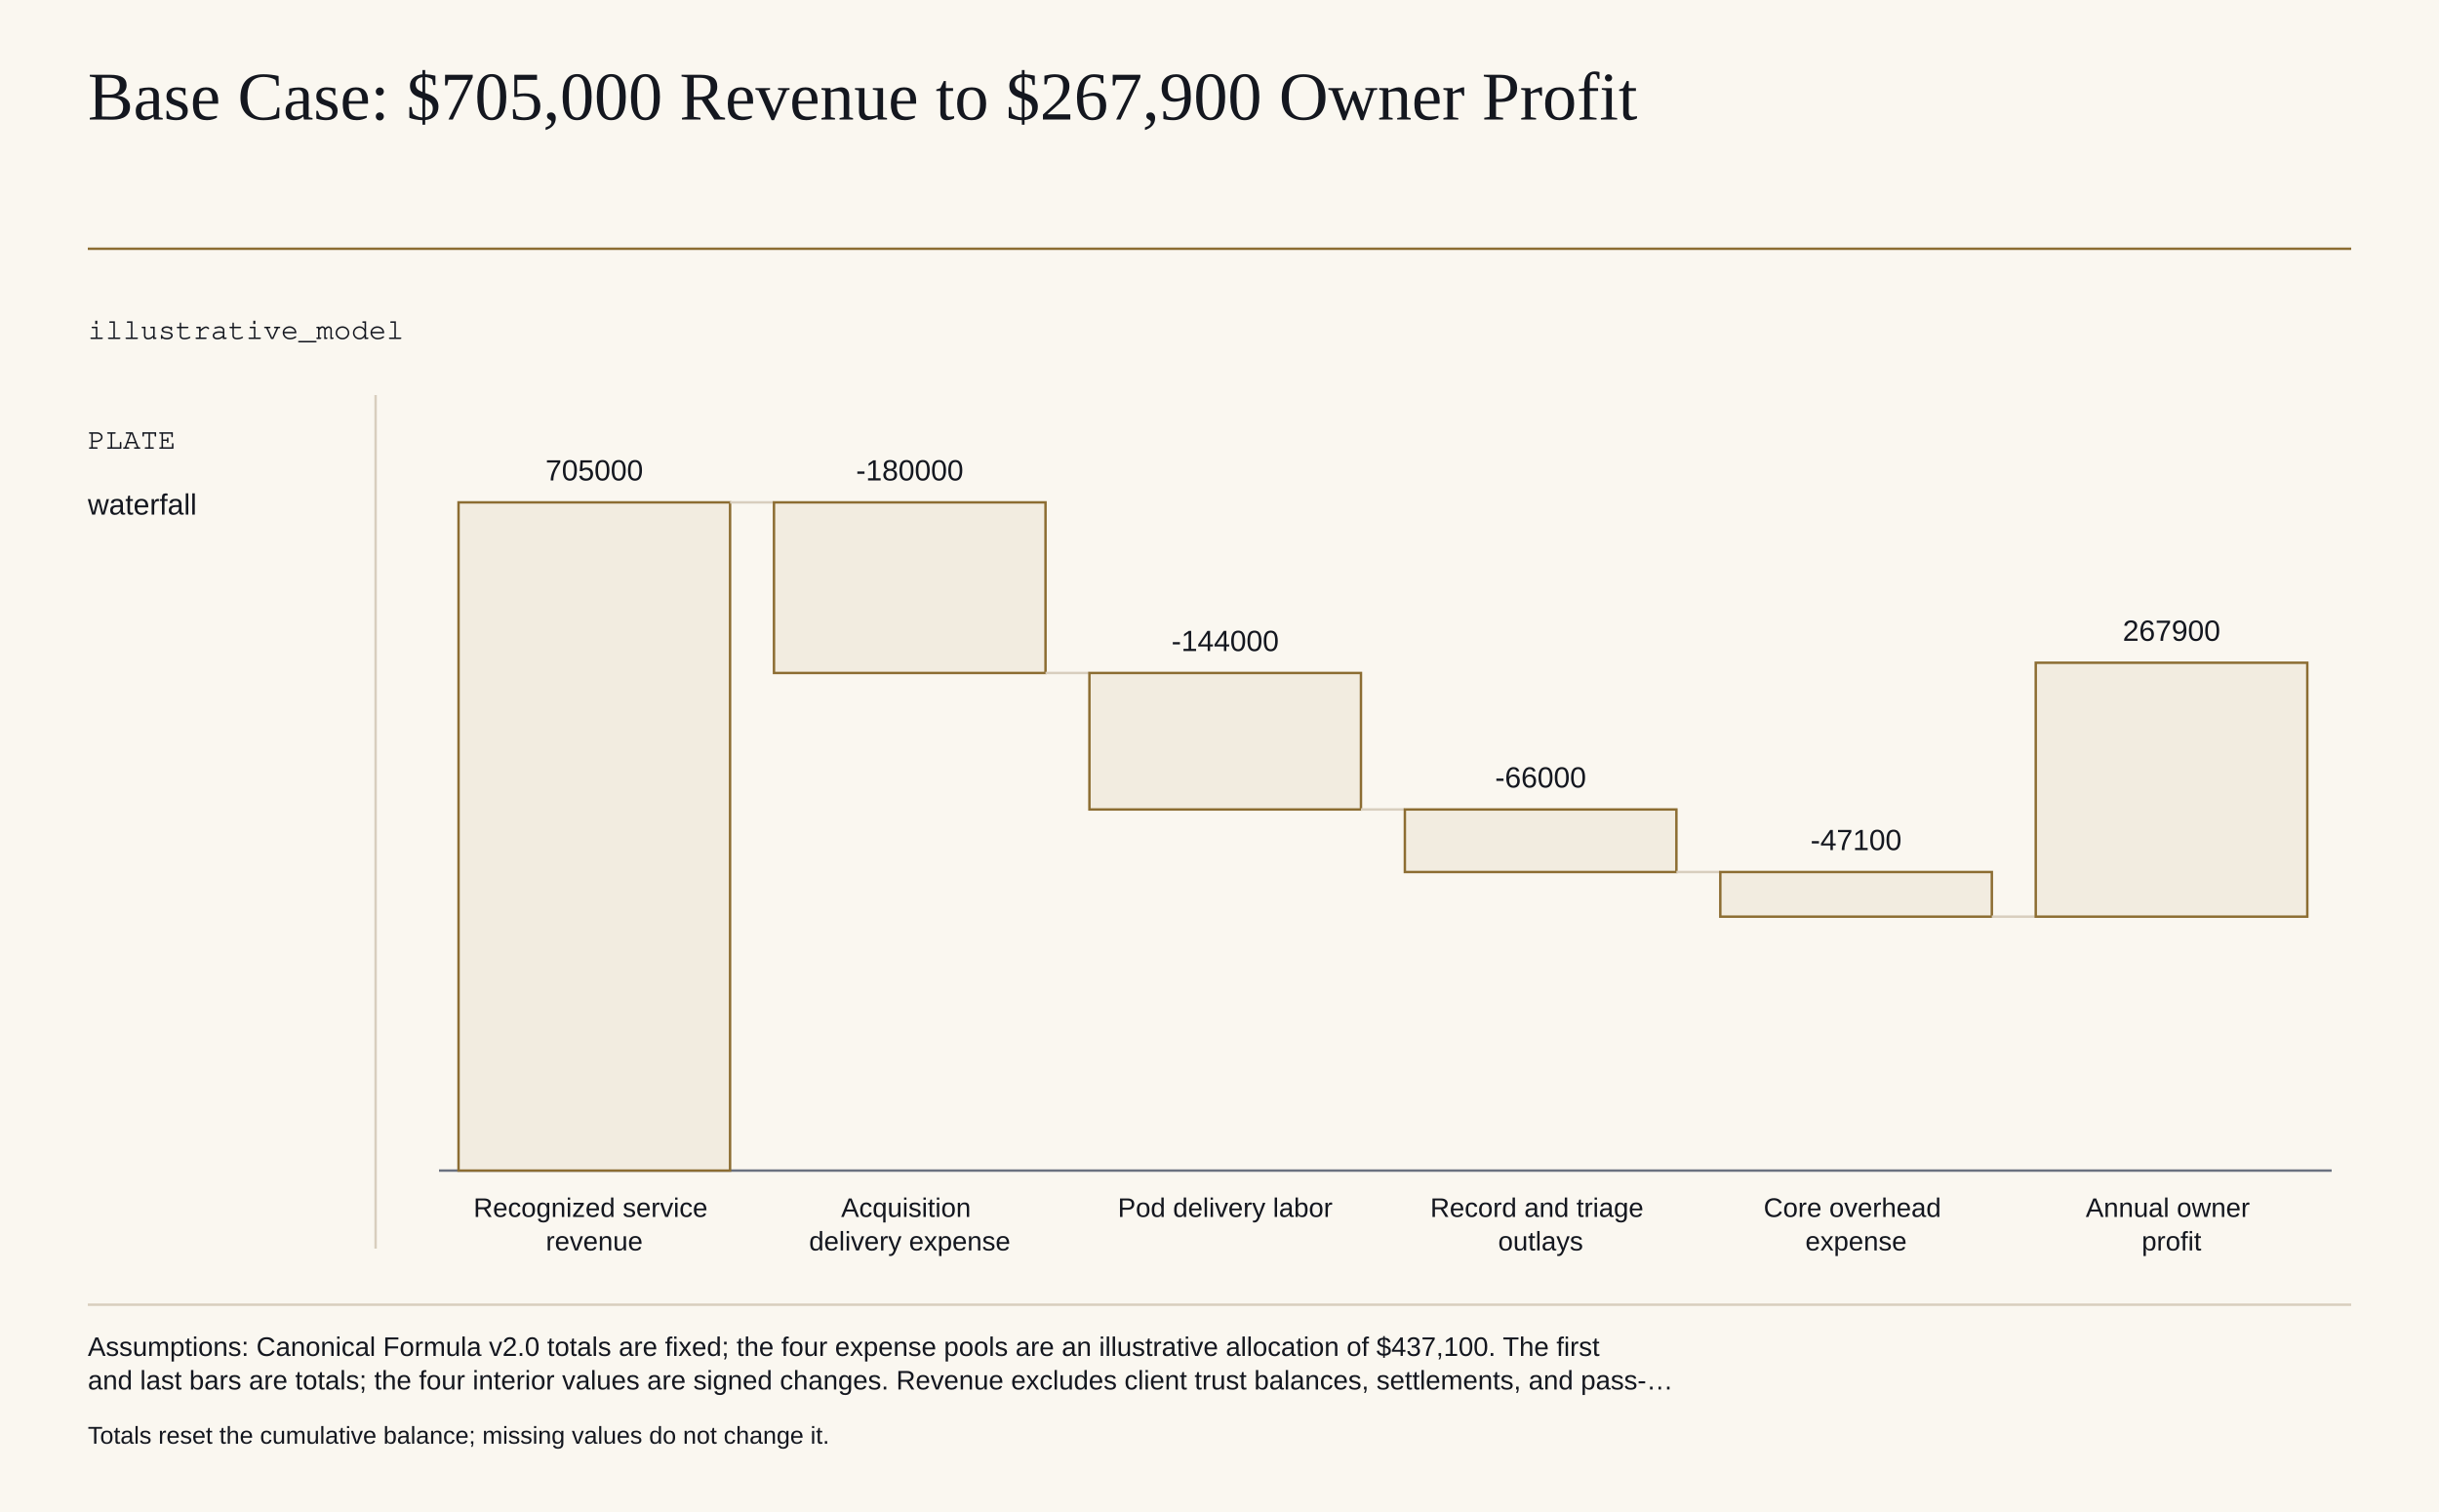
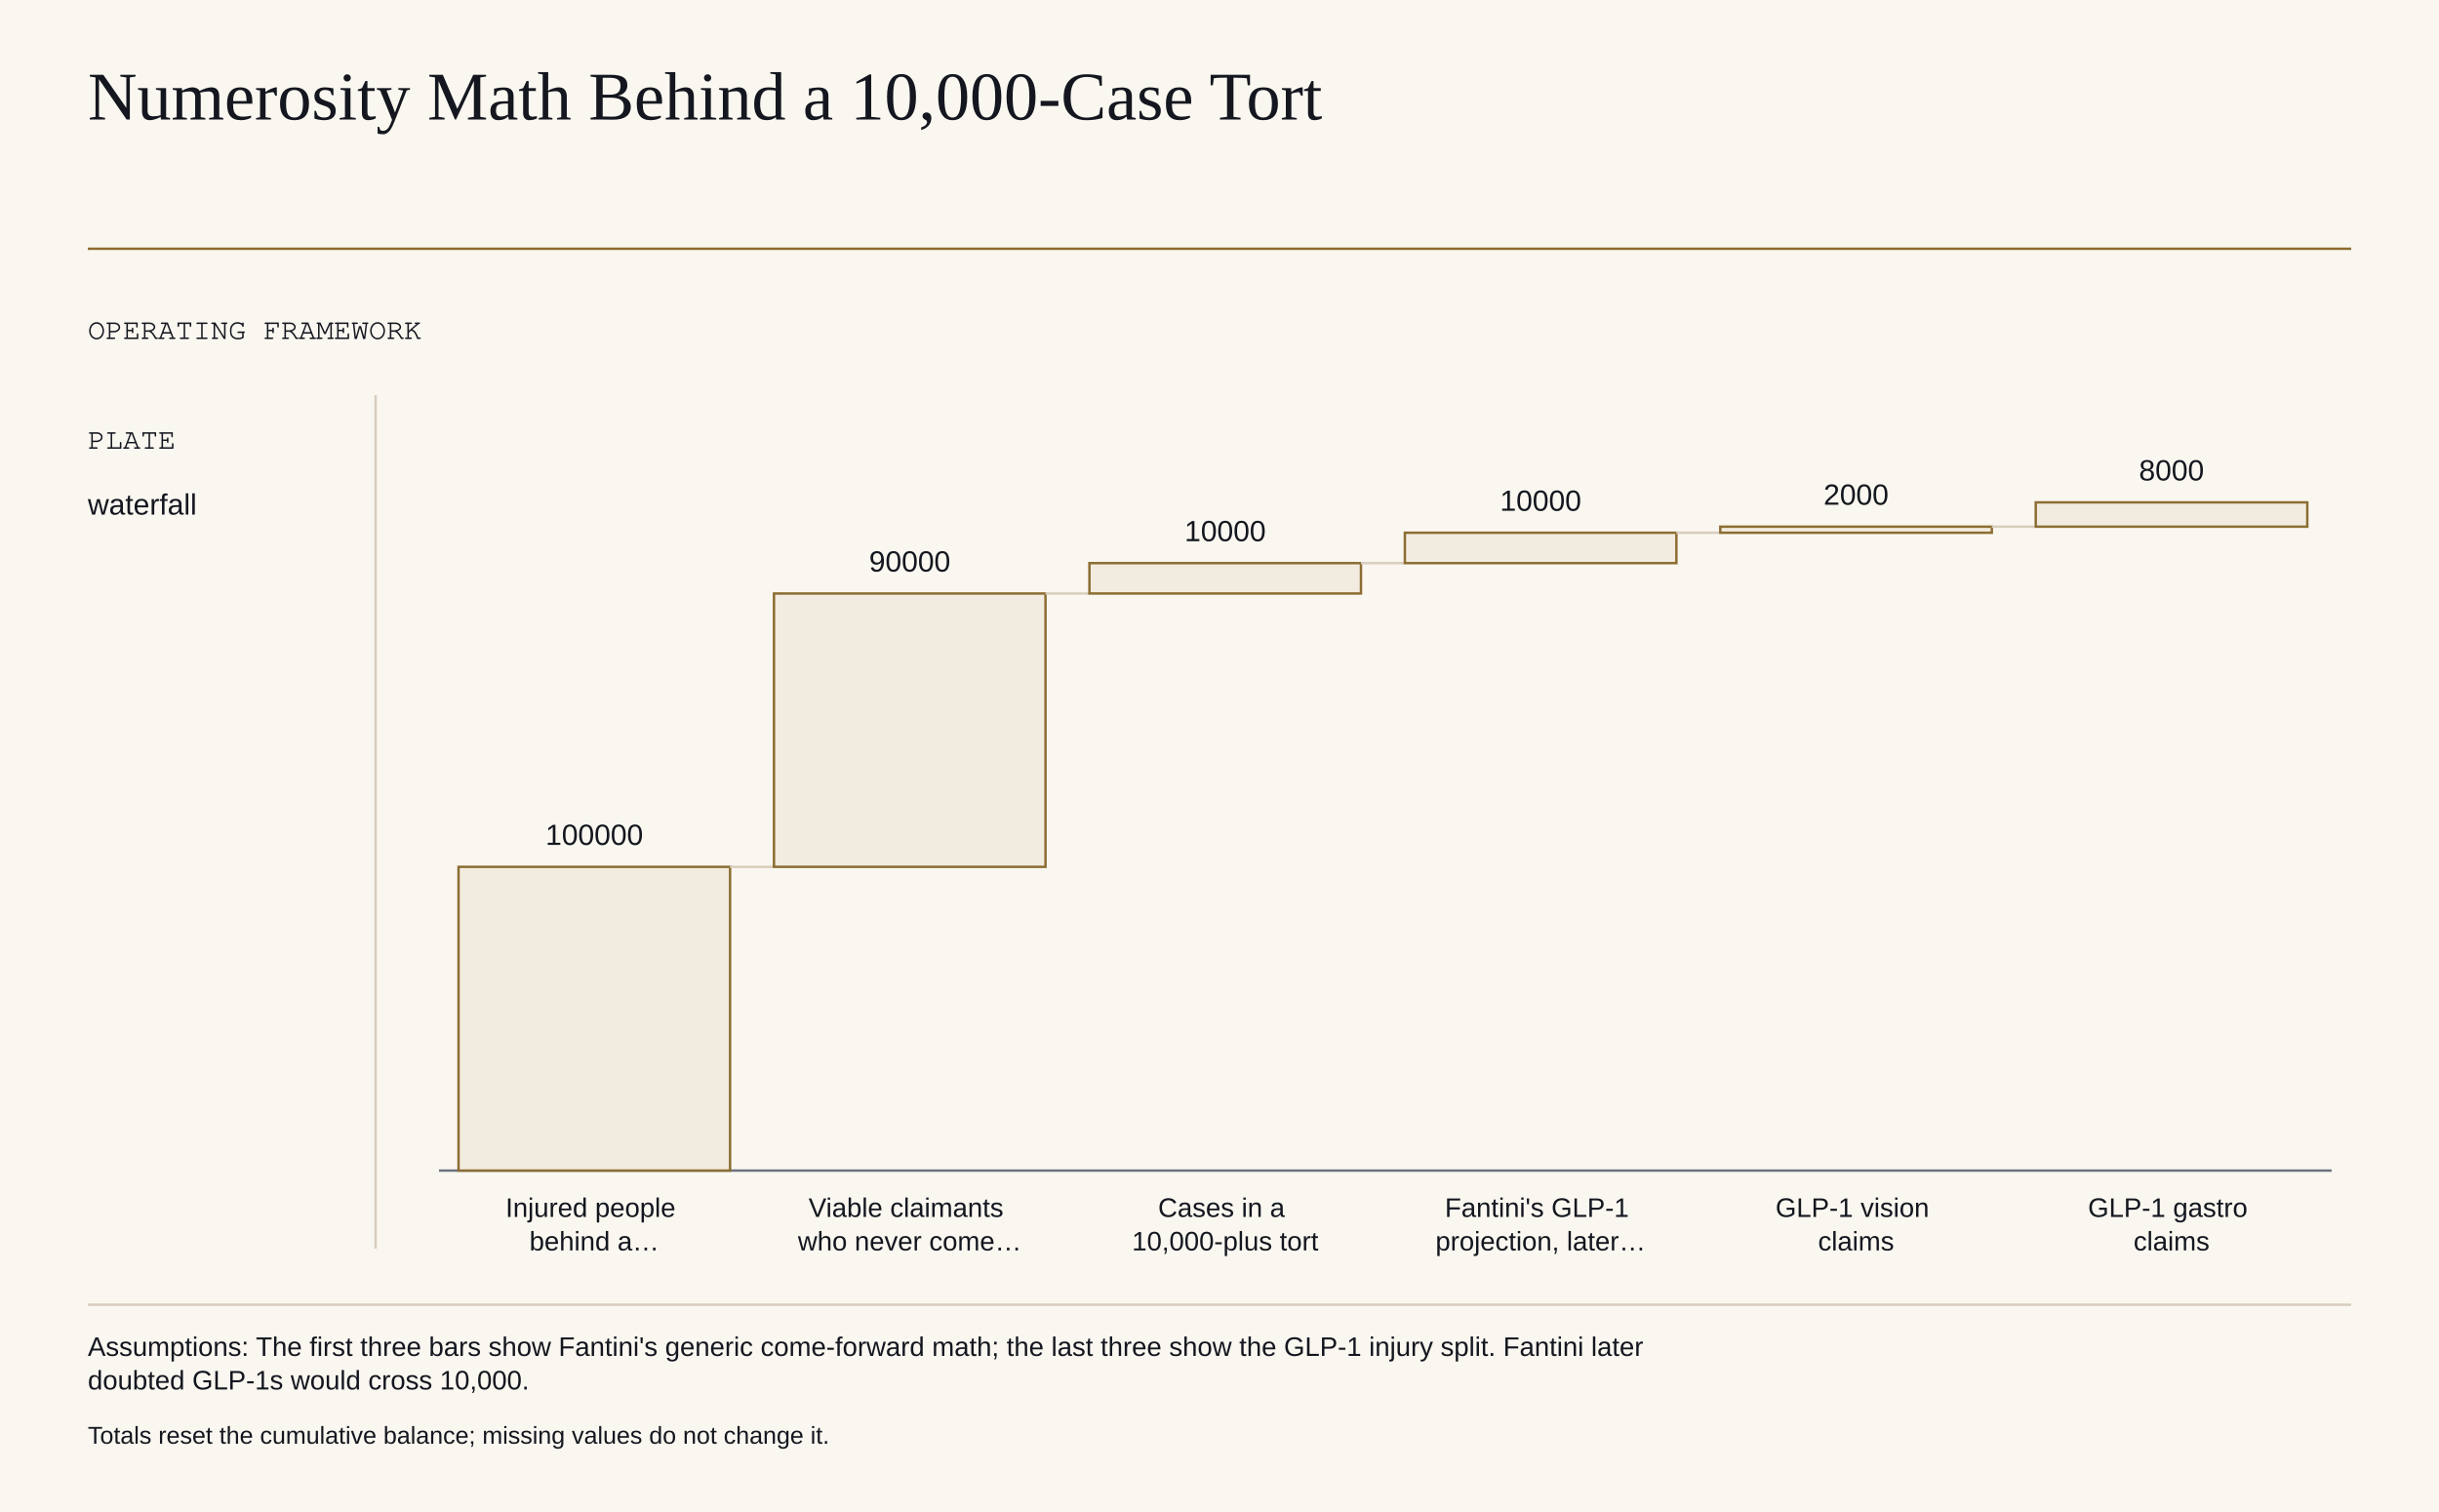
<svg xmlns="http://www.w3.org/2000/svg" viewBox="0 0 1000 620" role="img">
  <rect x="0" y="0" width="1000" height="620" fill="#FAF7F0" stroke="none" stroke-width="1" />
  <text x="36" y="49" font-family="Georgia, 'Times New Roman', serif" font-size="28" fill="#14171F" text-anchor="start" style="font-variant-numeric:tabular-nums">
-     <tspan x="36" dy="0">Base Case: $705,000 Revenue to $267,900 Owner Profit</tspan>
+     <tspan x="36" dy="0">Numerosity Math Behind a 10,000-Case Tort</tspan>
  </text>
  <line x1="36" y1="102" x2="964" y2="102" stroke="#8C6D32" stroke-width="1" />
  <text x="36" y="139" font-family="Courier, monospace" font-size="12" fill="#14171F" text-anchor="start" style="font-variant-numeric:tabular-nums">
-     <tspan x="36" dy="0">illustrative_model</tspan>
+     <tspan x="36" dy="0">OPERATING FRAMEWORK</tspan>
  </text>
  <line x1="154" y1="162" x2="154" y2="512" stroke="#D8CEBE" stroke-width="1" />
  <text x="36" y="184" font-family="Courier, monospace" font-size="12" fill="#14171F" text-anchor="start" style="font-variant-numeric:tabular-nums">
    <tspan x="36" dy="0">PLATE</tspan>
  </text>
  <text x="36" y="211" font-family="Arial, Helvetica, sans-serif" font-size="12" fill="#14171F" text-anchor="start" style="font-variant-numeric:tabular-nums">
    <tspan x="36" dy="0">waterfall</tspan>
  </text>
  <line x1="180" y1="480.0" x2="956" y2="480.0" stroke="#6B7280" stroke-width="1" />
-   <rect x="188.0" y="206.0" width="111.333" height="274.0" fill="#F2ECE0" stroke="#8C6D32" stroke-width="1" />
-   <text x="243.667" y="197.0" font-family="Arial, Helvetica, sans-serif" font-size="12" fill="#14171F" text-anchor="middle" style="font-variant-numeric:tabular-nums">
-     <tspan x="243.667" dy="0">705000</tspan>
+   <rect x="188.0" y="355.455" width="111.333" height="124.545" fill="#F2ECE0" stroke="#8C6D32" stroke-width="1" />
+   <text x="243.667" y="346.455" font-family="Arial, Helvetica, sans-serif" font-size="12" fill="#14171F" text-anchor="middle" style="font-variant-numeric:tabular-nums">
+     <tspan x="243.667" dy="0">100000</tspan>
  </text>
  <text x="243.667" y="499" font-family="Arial, Helvetica, sans-serif" font-size="11" fill="#14171F" text-anchor="middle" style="font-variant-numeric:tabular-nums">
-     <tspan x="243.667" dy="0">Recognized service</tspan>
-     <tspan x="243.667" dy="13.75">revenue</tspan>
+     <tspan x="243.667" dy="0">Injured people</tspan>
+     <tspan x="243.667" dy="13.75">behind a…</tspan>
  </text>
-   <line x1="299.333" y1="206.0" x2="317.333" y2="206.0" stroke="#D8CEBE" stroke-width="1" />
-   <rect x="317.333" y="206.0" width="111.333" height="69.957" fill="#F2ECE0" stroke="#8C6D32" stroke-width="1" />
-   <text x="373" y="197.0" font-family="Arial, Helvetica, sans-serif" font-size="12" fill="#14171F" text-anchor="middle" style="font-variant-numeric:tabular-nums">
-     <tspan x="373" dy="0">-180000</tspan>
+   <line x1="299.333" y1="355.455" x2="317.333" y2="355.455" stroke="#D8CEBE" stroke-width="1" />
+   <rect x="317.333" y="243.364" width="111.333" height="112.091" fill="#F2ECE0" stroke="#8C6D32" stroke-width="1" />
+   <text x="373" y="234.364" font-family="Arial, Helvetica, sans-serif" font-size="12" fill="#14171F" text-anchor="middle" style="font-variant-numeric:tabular-nums">
+     <tspan x="373" dy="0">90000</tspan>
  </text>
  <text x="373" y="499" font-family="Arial, Helvetica, sans-serif" font-size="11" fill="#14171F" text-anchor="middle" style="font-variant-numeric:tabular-nums">
-     <tspan x="373" dy="0">Acquisition</tspan>
-     <tspan x="373" dy="13.75">delivery expense</tspan>
+     <tspan x="373" dy="0">Viable claimants</tspan>
+     <tspan x="373" dy="13.75">who never come…</tspan>
  </text>
-   <line x1="428.667" y1="275.957" x2="446.667" y2="275.957" stroke="#D8CEBE" stroke-width="1" />
-   <rect x="446.667" y="275.957" width="111.333" height="55.966" fill="#F2ECE0" stroke="#8C6D32" stroke-width="1" />
-   <text x="502.333" y="266.957" font-family="Arial, Helvetica, sans-serif" font-size="12" fill="#14171F" text-anchor="middle" style="font-variant-numeric:tabular-nums">
-     <tspan x="502.333" dy="0">-144000</tspan>
+   <line x1="428.667" y1="243.364" x2="446.667" y2="243.364" stroke="#D8CEBE" stroke-width="1" />
+   <rect x="446.667" y="230.909" width="111.333" height="12.455" fill="#F2ECE0" stroke="#8C6D32" stroke-width="1" />
+   <text x="502.333" y="221.909" font-family="Arial, Helvetica, sans-serif" font-size="12" fill="#14171F" text-anchor="middle" style="font-variant-numeric:tabular-nums">
+     <tspan x="502.333" dy="0">10000</tspan>
  </text>
  <text x="502.333" y="499" font-family="Arial, Helvetica, sans-serif" font-size="11" fill="#14171F" text-anchor="middle" style="font-variant-numeric:tabular-nums">
-     <tspan x="502.333" dy="0">Pod delivery labor</tspan>
+     <tspan x="502.333" dy="0">Cases in a</tspan>
+     <tspan x="502.333" dy="13.75">10,000-plus tort</tspan>
  </text>
-   <line x1="558.0" y1="331.923" x2="576.0" y2="331.923" stroke="#D8CEBE" stroke-width="1" />
-   <rect x="576.0" y="331.923" width="111.333" height="25.651" fill="#F2ECE0" stroke="#8C6D32" stroke-width="1" />
-   <text x="631.667" y="322.923" font-family="Arial, Helvetica, sans-serif" font-size="12" fill="#14171F" text-anchor="middle" style="font-variant-numeric:tabular-nums">
-     <tspan x="631.667" dy="0">-66000</tspan>
+   <line x1="558.0" y1="230.909" x2="576.0" y2="230.909" stroke="#D8CEBE" stroke-width="1" />
+   <rect x="576.0" y="218.455" width="111.333" height="12.455" fill="#F2ECE0" stroke="#8C6D32" stroke-width="1" />
+   <text x="631.667" y="209.455" font-family="Arial, Helvetica, sans-serif" font-size="12" fill="#14171F" text-anchor="middle" style="font-variant-numeric:tabular-nums">
+     <tspan x="631.667" dy="0">10000</tspan>
  </text>
  <text x="631.667" y="499" font-family="Arial, Helvetica, sans-serif" font-size="11" fill="#14171F" text-anchor="middle" style="font-variant-numeric:tabular-nums">
-     <tspan x="631.667" dy="0">Record and triage</tspan>
-     <tspan x="631.667" dy="13.75">outlays</tspan>
+     <tspan x="631.667" dy="0">Fantini's GLP-1</tspan>
+     <tspan x="631.667" dy="13.75">projection, later…</tspan>
  </text>
-   <line x1="687.333" y1="357.574" x2="705.333" y2="357.574" stroke="#D8CEBE" stroke-width="1" />
-   <rect x="705.333" y="357.574" width="111.333" height="18.306" fill="#F2ECE0" stroke="#8C6D32" stroke-width="1" />
-   <text x="761.0" y="348.574" font-family="Arial, Helvetica, sans-serif" font-size="12" fill="#14171F" text-anchor="middle" style="font-variant-numeric:tabular-nums">
-     <tspan x="761.0" dy="0">-47100</tspan>
+   <line x1="687.333" y1="218.455" x2="705.333" y2="218.455" stroke="#D8CEBE" stroke-width="1" />
+   <rect x="705.333" y="215.964" width="111.333" height="2.491" fill="#F2ECE0" stroke="#8C6D32" stroke-width="1" />
+   <text x="761.0" y="206.964" font-family="Arial, Helvetica, sans-serif" font-size="12" fill="#14171F" text-anchor="middle" style="font-variant-numeric:tabular-nums">
+     <tspan x="761.0" dy="0">2000</tspan>
  </text>
  <text x="761.0" y="499" font-family="Arial, Helvetica, sans-serif" font-size="11" fill="#14171F" text-anchor="middle" style="font-variant-numeric:tabular-nums">
-     <tspan x="761.0" dy="0">Core overhead</tspan>
-     <tspan x="761.0" dy="13.75">expense</tspan>
+     <tspan x="761.0" dy="0">GLP-1 vision</tspan>
+     <tspan x="761.0" dy="13.75">claims</tspan>
  </text>
-   <line x1="816.667" y1="375.88" x2="834.667" y2="375.88" stroke="#D8CEBE" stroke-width="1" />
-   <rect x="834.667" y="271.76" width="111.333" height="104.12" fill="#F2ECE0" stroke="#8C6D32" stroke-width="1" />
-   <text x="890.333" y="262.76" font-family="Arial, Helvetica, sans-serif" font-size="12" fill="#14171F" text-anchor="middle" style="font-variant-numeric:tabular-nums">
-     <tspan x="890.333" dy="0">267900</tspan>
+   <line x1="816.667" y1="215.964" x2="834.667" y2="215.964" stroke="#D8CEBE" stroke-width="1" />
+   <rect x="834.667" y="206.0" width="111.333" height="9.964" fill="#F2ECE0" stroke="#8C6D32" stroke-width="1" />
+   <text x="890.333" y="197.0" font-family="Arial, Helvetica, sans-serif" font-size="12" fill="#14171F" text-anchor="middle" style="font-variant-numeric:tabular-nums">
+     <tspan x="890.333" dy="0">8000</tspan>
  </text>
  <text x="890.333" y="499" font-family="Arial, Helvetica, sans-serif" font-size="11" fill="#14171F" text-anchor="middle" style="font-variant-numeric:tabular-nums">
-     <tspan x="890.333" dy="0">Annual owner</tspan>
-     <tspan x="890.333" dy="13.75">profit</tspan>
+     <tspan x="890.333" dy="0">GLP-1 gastro</tspan>
+     <tspan x="890.333" dy="13.75">claims</tspan>
  </text>
  <line x1="36" y1="535" x2="964" y2="535" stroke="#D8CEBE" stroke-width="1" />
  <text x="36" y="556" font-family="Arial, Helvetica, sans-serif" font-size="11" fill="#14171F" text-anchor="start" style="font-variant-numeric:tabular-nums">
-     <tspan x="36" dy="0">Assumptions: Canonical Formula v2.0 totals are fixed; the four expense pools are an illustrative allocation of $437,100. The first</tspan>
-     <tspan x="36" dy="13.75">and last bars are totals; the four interior values are signed changes. Revenue excludes client trust balances, settlements, and pass-…</tspan>
+     <tspan x="36" dy="0">Assumptions: The first three bars show Fantini's generic come-forward math; the last three show the GLP-1 injury split. Fantini later</tspan>
+     <tspan x="36" dy="13.75">doubted GLP-1s would cross 10,000.</tspan>
  </text>
  <text x="36" y="592" font-family="Arial, Helvetica, sans-serif" font-size="10" fill="#14171F" text-anchor="start" style="font-variant-numeric:tabular-nums">
    <tspan x="36" dy="0">Totals reset the cumulative balance; missing values do not change it.</tspan>
  </text>
</svg>
